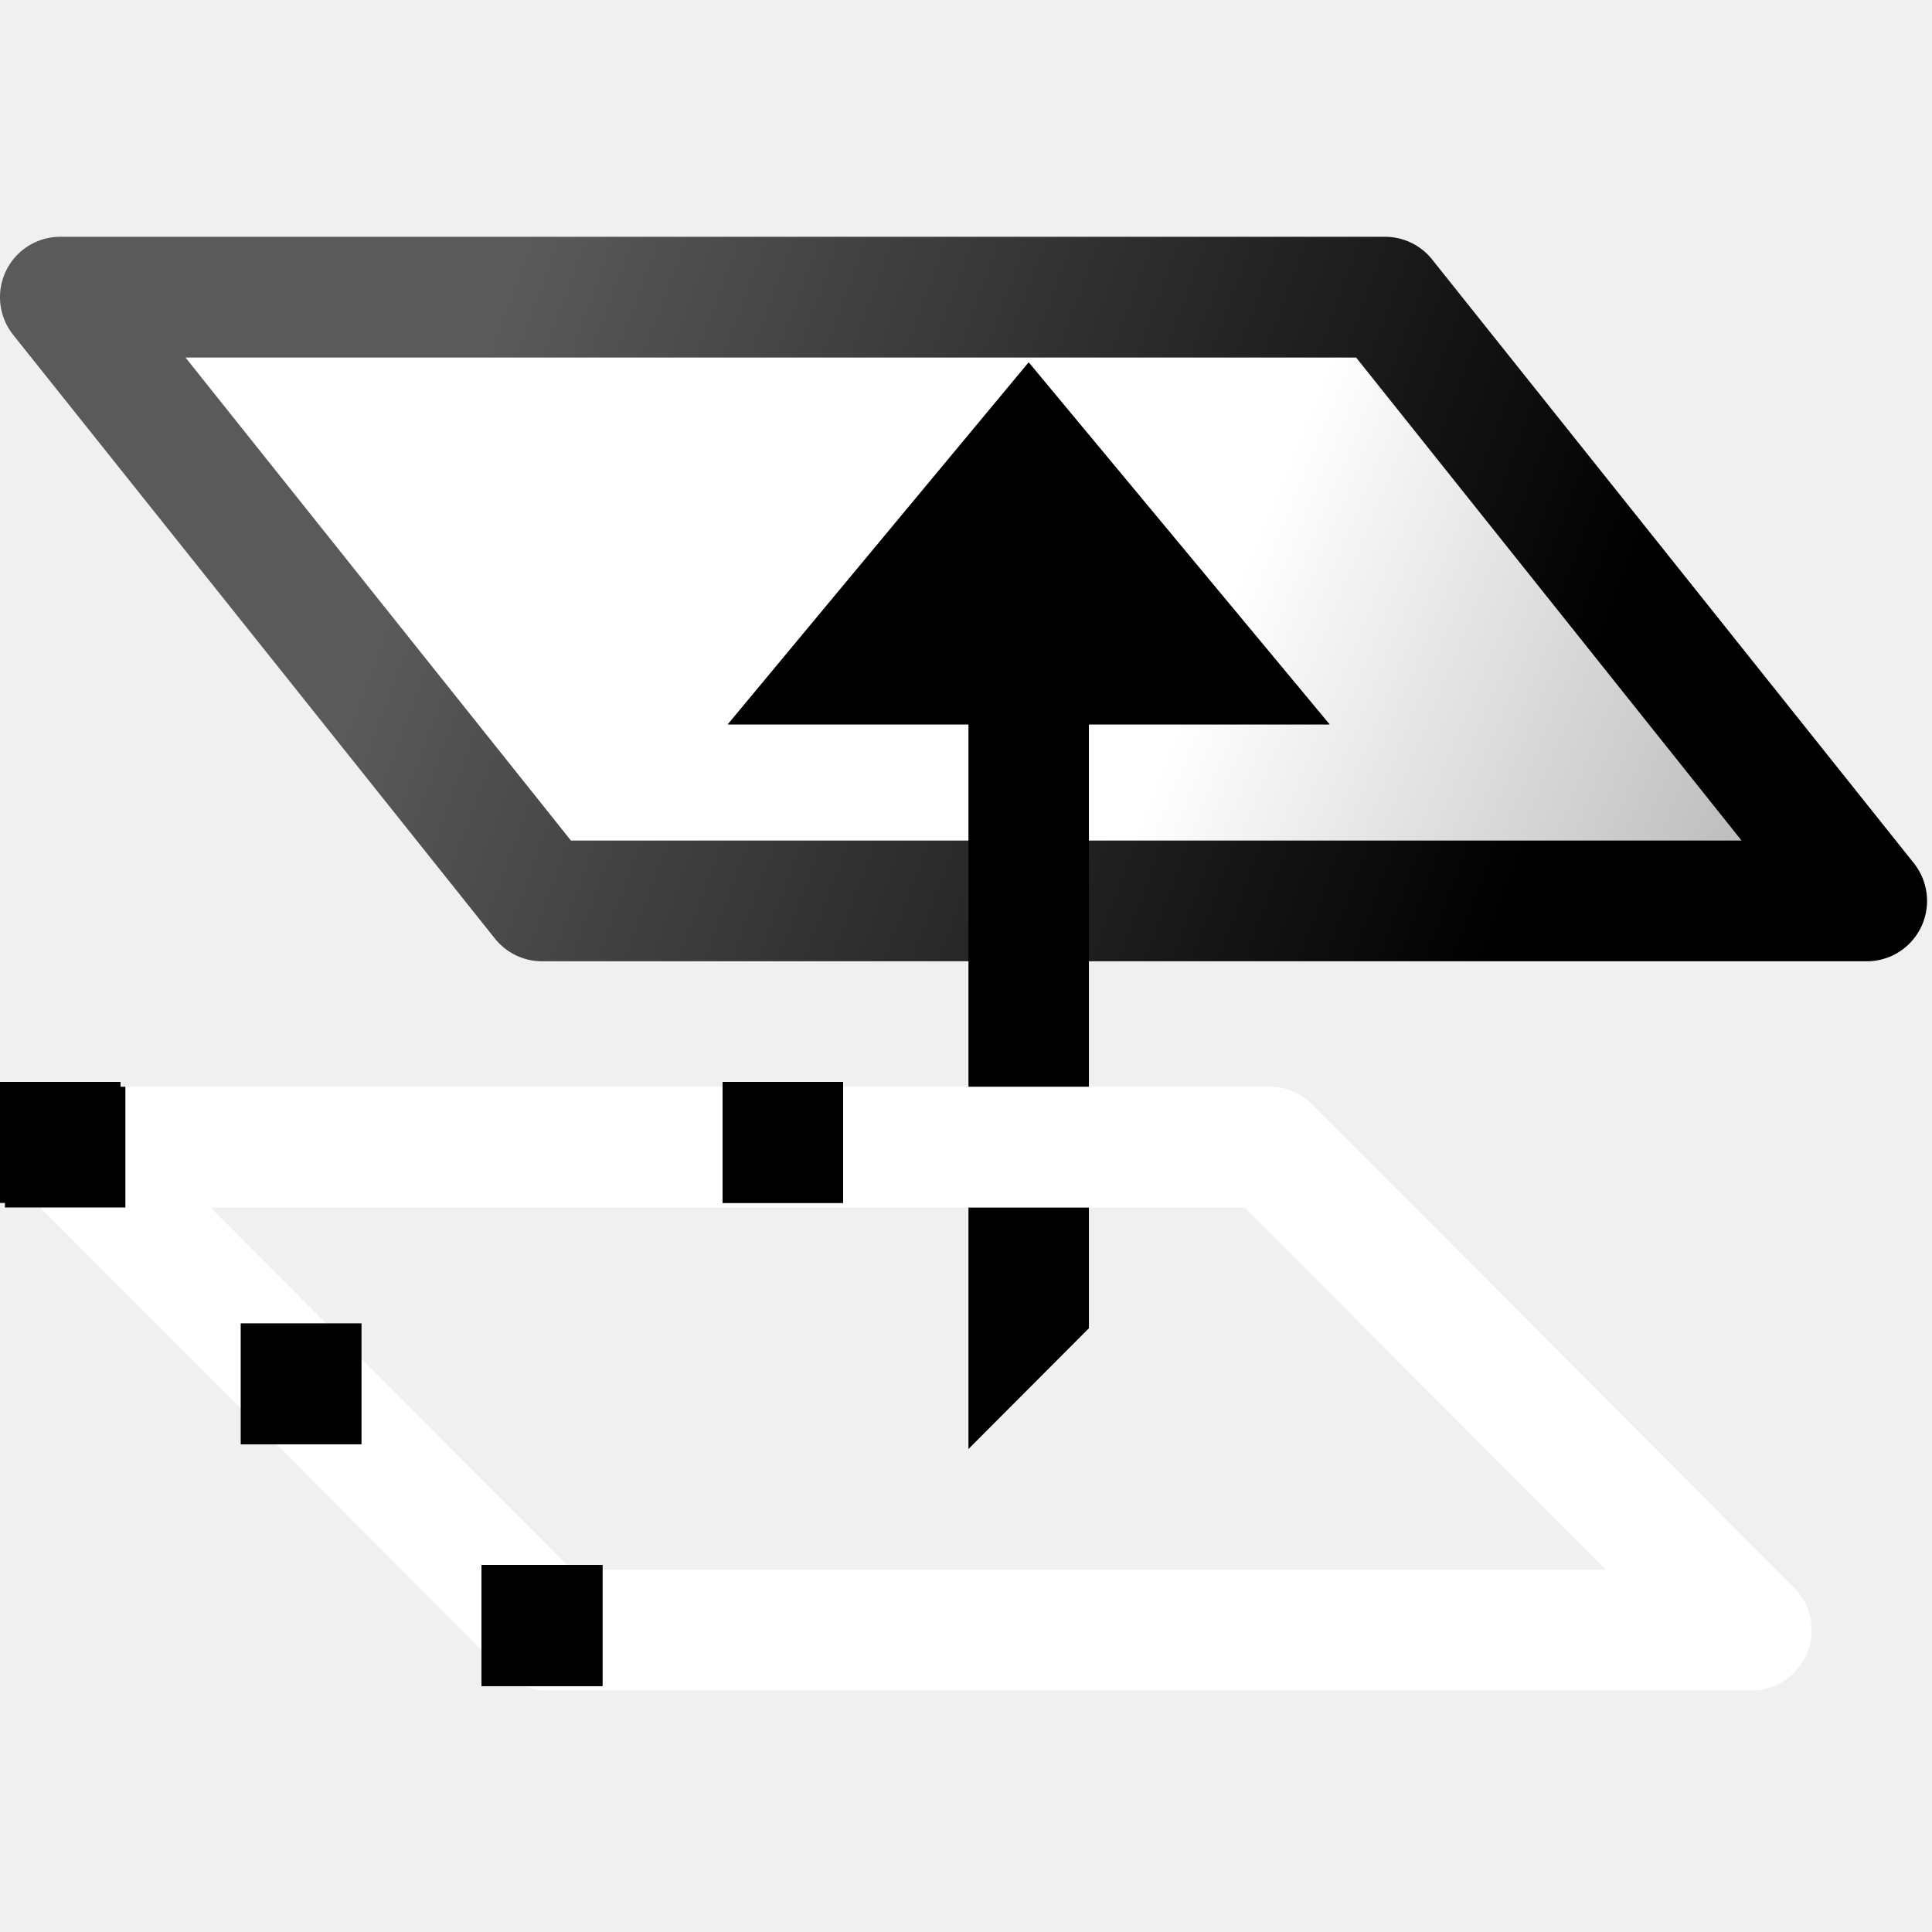
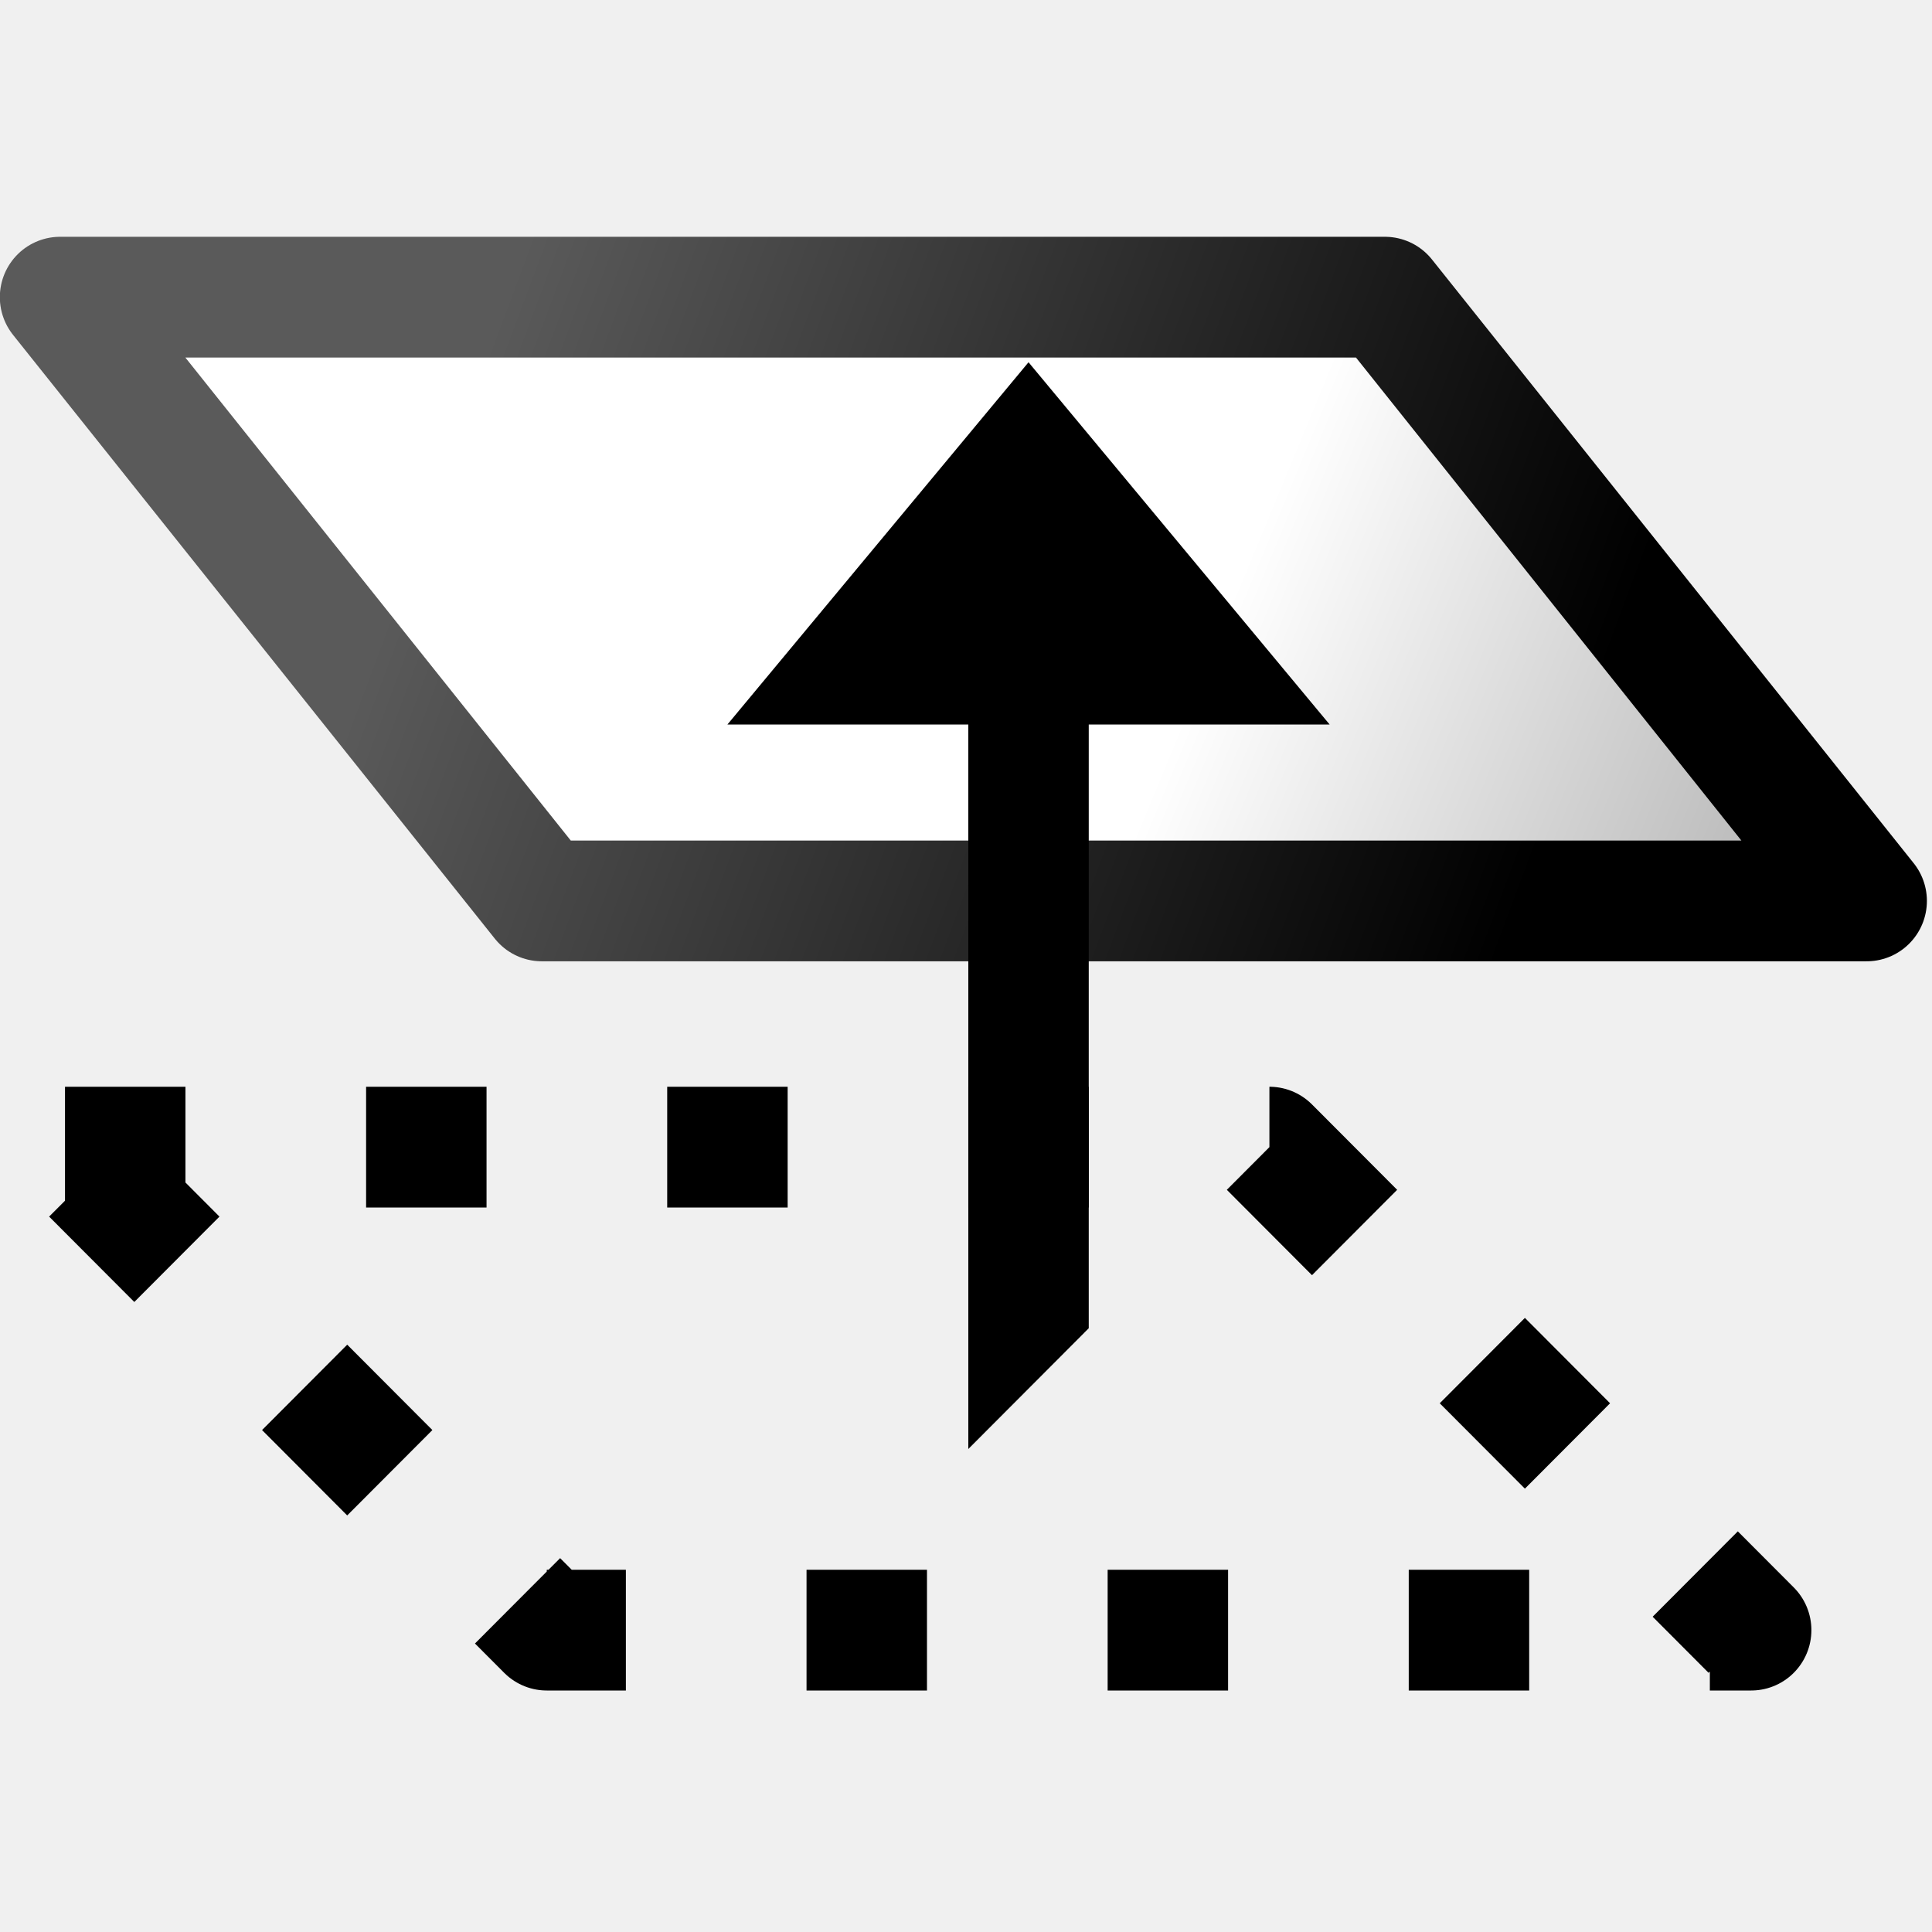
- <svg xmlns="http://www.w3.org/2000/svg" xmlns:xlink="http://www.w3.org/1999/xlink" id="svg1" width="16" height="16">
-   <defs id="defs3">
-     <linearGradient gradientUnits="userSpaceOnUse" id="linearGradient5789" x1="968.888" x2="977.933" xlink:href="#linearGradient5704" y1="178.319" y2="181.71" />
-     <linearGradient id="linearGradient5704">
-       <stop id="stop5706" offset="0" style="stop-color:#5a5a5a;stop-opacity:1" />
-       <stop id="stop5708" offset="1" style="stop-color:#000000;stop-opacity:1" />
+ <svg xmlns="http://www.w3.org/2000/svg" width="16" height="16" version="1.1">
+   <defs>
+     <linearGradient id="linearGradient5789" x1="968.89" x2="977.93" y1="178.32" y2="181.71" gradientUnits="userSpaceOnUse">
+       <stop stop-color="#5a5a5a" offset="0" />
+       <stop offset="1" />
    </linearGradient>
-     <linearGradient id="linearGradient2485">
-       <stop id="stop2486" offset="0" style="stop-color:#ffffff;stop-opacity:1" />
-       <stop id="stop2487" offset="1" style="stop-color:#aaaaaa;stop-opacity:1" />
+     <linearGradient id="linearGradient5787" x1="974.2" x2="979.8" y1="182.47" y2="184.8" gradientUnits="userSpaceOnUse">
+       <stop stop-color="#fff" offset="0" />
+       <stop stop-color="#aaa" offset="1" />
    </linearGradient>
-     <linearGradient gradientUnits="userSpaceOnUse" id="linearGradient5787" x1="974.197" x2="979.804" xlink:href="#linearGradient2485" y1="182.469" y2="184.803" />
  </defs>
-   <g id="selection-move-to-layer-above" transform="matrix(0.997444,0,0,1,-962.4926,-164)">
-     <path d="M 969.5,182.5 980.5,182.5 976.5,177.5 965.5,177.5 969.5,182.5 Z" id="use5774" style="color:#000000;fill:url(#linearGradient5787);fill-rule:evenodd;stroke:url(#linearGradient5789);stroke-width:1;stroke-linecap:square;stroke-linejoin:round;stroke-miterlimit:0" transform="matrix(1,0,0,1,-0.0410002,-11.03912)" />
-     <rect height="16" id="rect9602" style="color:#000000;fill:none" width="16" x="965" y="164" />
-     <path d="M 973.5,167 976,170 974,170 974,175 973,176 973,170 971,170 973.5,167 Z" id="path9533" style="fill:#000000;fill-rule:evenodd" />
-     <g id="g5834">
-       <path d="M 965.5,173.5 975.5,173.5 979.5,177.5 969.5,177.5 965.5,173.5 Z" id="path9593" style="fill:none;stroke:#ffffff;stroke-width:1.001px;stroke-linecap:round;stroke-linejoin:round" />
-       <rect height="1" id="rect9565" style="color:#000000;fill:#000000;fill-rule:evenodd" width="1" x="965" y="173" />
-       <rect height="1" id="use5802" style="color:#000000;fill:#000000;fill-rule:evenodd" transform="matrix(1,0,0,1,1.959,1.96088)" width="1" x="965" y="173" />
-       <rect height="1" id="use5804" style="color:#000000;fill:#000000;fill-rule:evenodd" transform="matrix(1,0,0,1,3.959,3.96088)" width="1" x="965" y="173" />
-       <rect height="1" id="use5806" style="color:#000000;fill:#000000;fill-rule:evenodd" transform="matrix(1,0,0,1,3.959,3.96088)" width="1" x="965" y="173" />
-       <rect height="1" id="use5808" style="color:#000000;fill:#000000;fill-rule:evenodd" transform="matrix(1,0,0,1,3.959,3.96088)" width="1" x="965" y="173" />
-       <rect height="1" id="use5810" style="color:#000000;fill:#000000;fill-rule:evenodd" transform="matrix(1,0,0,1,3.959,3.96088)" width="1" x="965" y="173" />
-       <rect height="1" id="use5812" style="color:#000000;fill:#000000;fill-rule:evenodd" transform="matrix(1,0,0,1,3.959,3.96088)" width="1" x="965" y="173" />
-       <rect height="1" id="use5815" style="color:#000000;fill:#000000;fill-rule:evenodd" transform="matrix(1,0,0,1,3.959,3.96088)" width="1" x="965" y="173" />
-       <rect height="1" id="use5817" style="color:#000000;fill:#000000;fill-rule:evenodd" transform="matrix(1,0,0,1,1.959,1.96088)" width="1" x="965" y="173" />
-       <rect height="1" id="use5821" style="color:#000000;fill:#000000;fill-rule:evenodd" width="1" x="970.959" y="172.961" />
-       <rect height="1" id="use5823" style="color:#000000;fill:#000000;fill-rule:evenodd" transform="matrix(1,0,0,1,0,0)" width="1" x="970.959" y="172.961" />
-       <rect height="1" id="use5825" style="color:#000000;fill:#000000;fill-rule:evenodd" transform="matrix(1,0,0,1,0,0)" width="1" x="970.959" y="172.961" />
-       <rect height="1" id="use5829" style="color:#000000;fill:#000000;fill-rule:evenodd" transform="matrix(1,0,0,1,-0.041,-0.03912)" width="1" x="965" y="173" />
-       <rect height="1" id="use5832" style="color:#000000;fill:#000000;fill-rule:evenodd" transform="matrix(1,0,0,1,-0.041,-0.03912)" width="1" x="965" y="173" />
-     </g>
+   <g id="selection-move-to-layer-above" transform="matrix(.99744 0 0 1 -962.49 -164)">
+     <path transform="translate(-.041 -11.039)" d="m969.5 182.5h11l-4-5h-11l4 5z" color="#000000" fill="url(#linearGradient5787)" fill-rule="evenodd" stroke="url(#linearGradient5789)" stroke-linecap="square" stroke-linejoin="round" stroke-miterlimit="0" stroke-width="1" />
+     <rect x="965" y="164" width="16" height="16" color="#000000" fill="none" />
+     <path d="m973.5 167 2.5 3h-2v5l-1 1v-6h-2l2.5-3z" fill-rule="evenodd" />
+     <path d="m965.5 173.5h10l4 4h-10l-4-4z" fill="none" stroke="#000" stroke-dasharray="1 1.5" stroke-linejoin="round" stroke-width="1px" />
  </g>
</svg>
